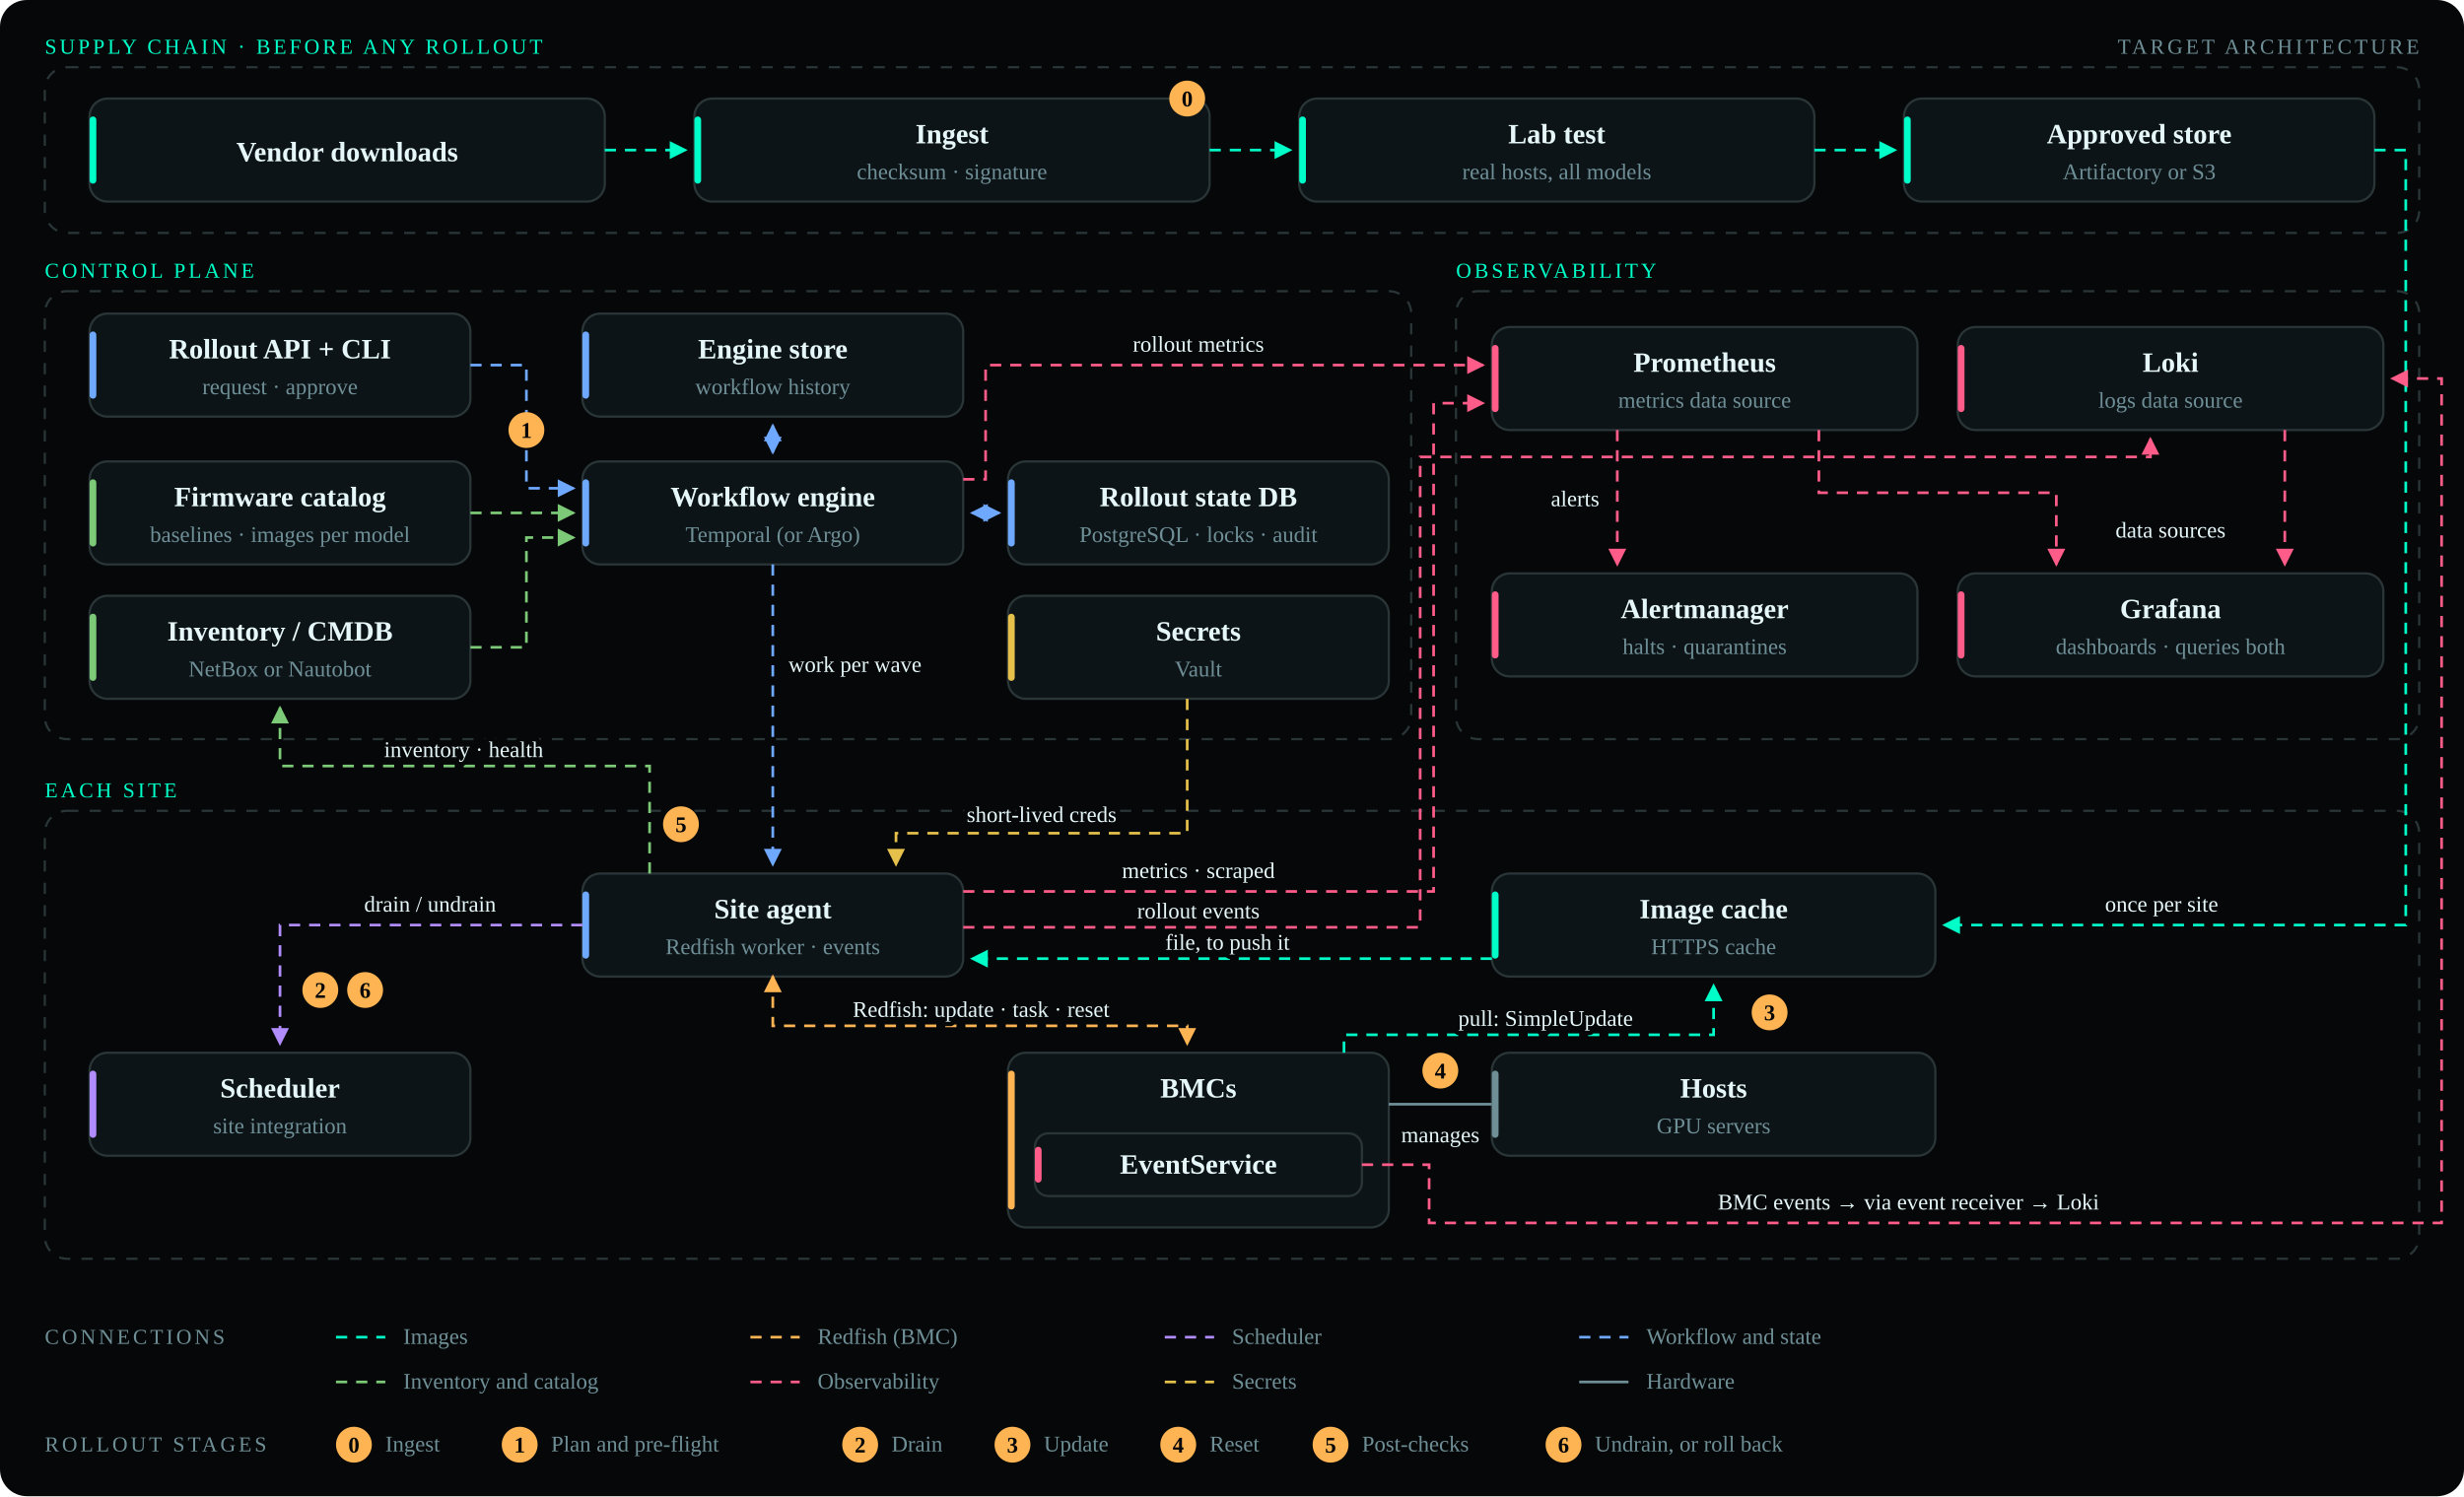
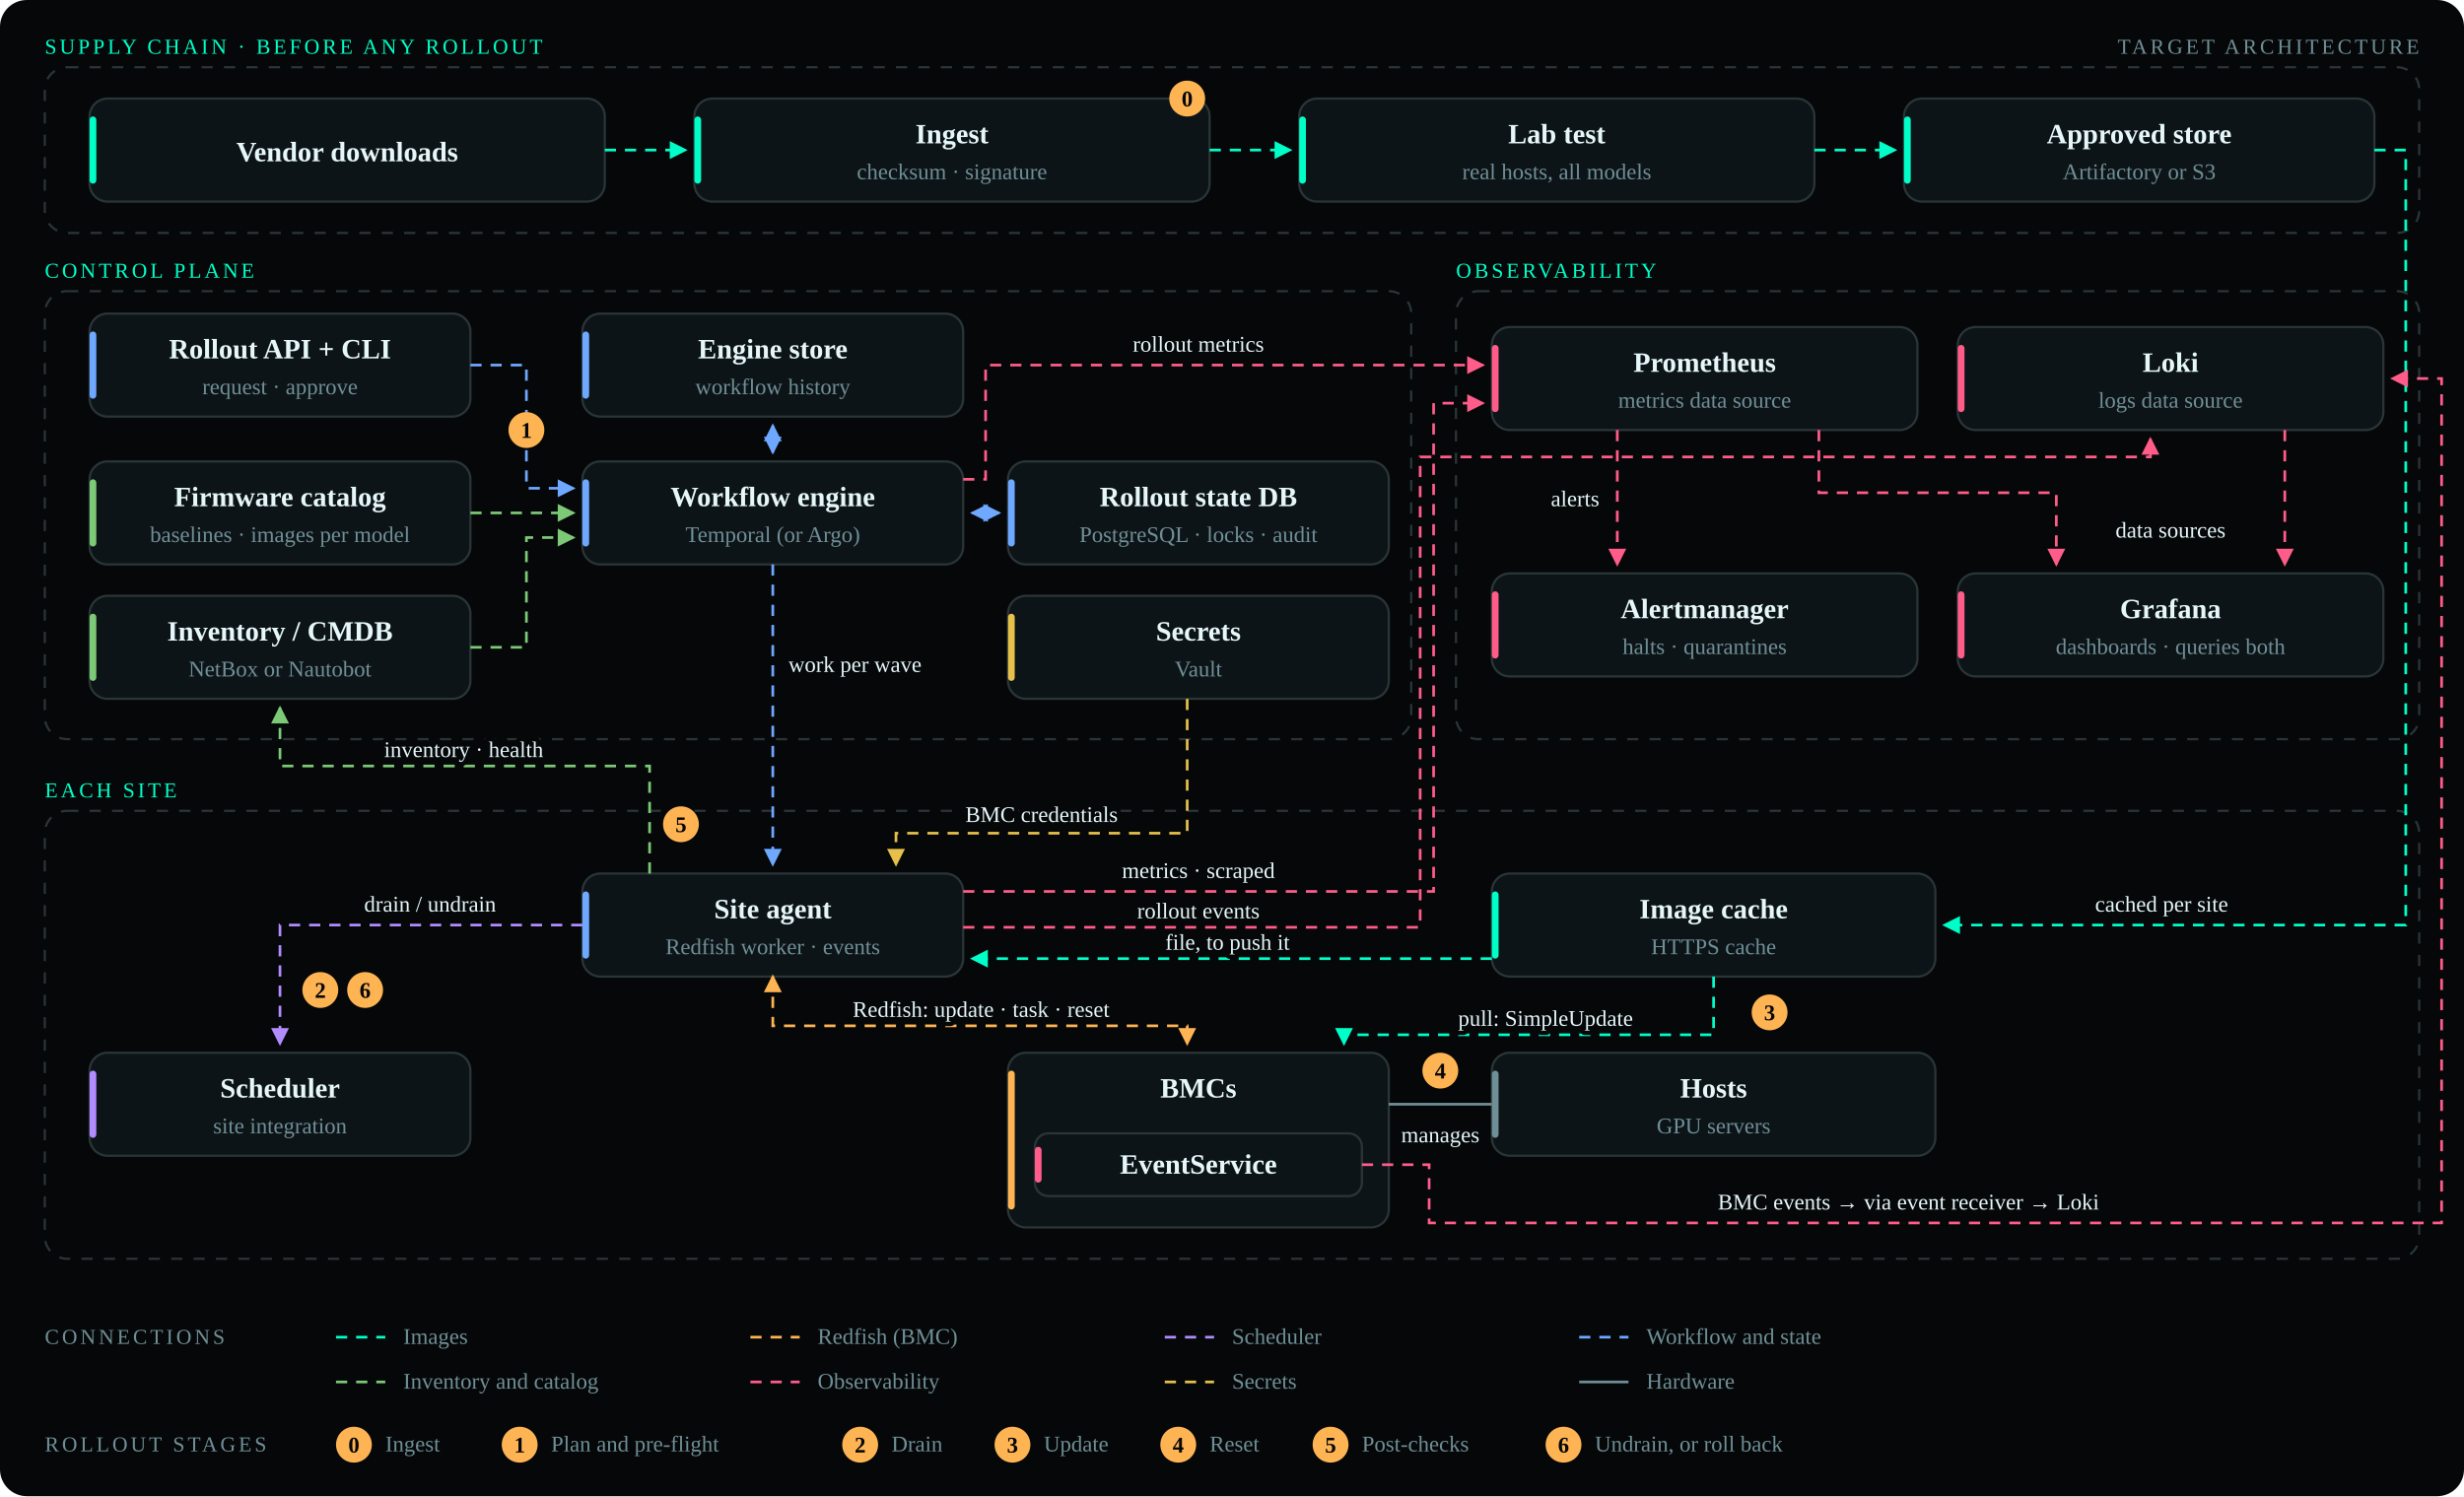
- <svg xmlns="http://www.w3.org/2000/svg" viewBox="0 0 1100 668" role="img" aria-label="A production firmware-update system, the target for this rollout at fleet scale. Supply chain: vendor images are downloaded, ingested with their checksum and signature checked, tested on lab hosts of every model, and promoted into an approved store such as Artifactory or S3. Control plane: an operator requests and approves a rollout through an API and CLI; a workflow engine such as Temporal (or Argo) reads the firmware catalog of baselines and images per model and the inventory in NetBox or Nautobot, keeps its execution history in its own store, and writes each host's state, locks and audit trail to a rollout state database in PostgreSQL. Each site: a site agent takes the work of each wave, gets short-lived credentials from Vault, drains and undrains hosts through a validated scheduler integration, drives updates, tasks and resets over Redfish on the BMCs, and reports inventory and health back. Each BMC contains an EventService resource whose events reach Loki through an event receiver. The receiver subscribes to EventService, receives Event payloads and forwards them to Loki; this is future work. A site image cache fetches each image from the approved store once per site; a BMC that offers SimpleUpdate pulls it from the cache, and for a push-only BMC the agent reads it from the cache and pushes it to MultipartHttpPushUri; the BMCs manage the GPU hosts. Observability: Prometheus, Loki and Grafana are separate services. Prometheus scrapes metrics, agents push rollout events into Loki, and the event receiver forwards BMC events into Loki. Prometheus and Loki are Grafana's data sources, with separate arrows from each to Grafana. Prometheus sends alerts for halts and quarantines to Alertmanager. Numbered badges mark where each rollout stage happens: 0 ingest, 1 plan and pre-flight, 2 drain, 3 update, 4 reset, 5 post-checks, 6 undrain or roll back.">
+ <svg xmlns="http://www.w3.org/2000/svg" viewBox="0 0 1100 668" role="img" aria-label="A production firmware-update system, the target for this rollout at fleet scale. Supply chain: vendor images are downloaded, ingested with their checksum and signature checked, tested on lab hosts of every model, and promoted into an approved store such as Artifactory or S3. Control plane: an operator requests and approves a rollout through an API and CLI; a workflow engine such as Temporal (or Argo) reads the firmware catalog of baselines and images per model and the inventory in NetBox or Nautobot, keeps its execution history in its own store, and writes each host's state, locks and audit trail to a rollout state database in PostgreSQL. Each site: a site agent takes the work of each wave, gets BMC credentials from Vault; account rotation requires a validated integration, drains and undrains hosts through a validated scheduler integration, drives updates, tasks and resets over Redfish on the BMCs, and reports inventory and health back. Each BMC contains an EventService resource whose events reach Loki through an event receiver. The receiver subscribes to EventService, receives Event payloads and forwards them to Loki; this is future work. A site image cache fetches each image from the approved store cached per site; a BMC that offers SimpleUpdate pulls it from the cache, and for a push-only BMC the agent reads it from the cache and pushes it to MultipartHttpPushUri; the BMCs manage the GPU hosts. Observability: Prometheus, Loki and Grafana are separate services. Prometheus scrapes metrics, agents push rollout events into Loki, and the event receiver forwards BMC events into Loki. Prometheus and Loki are Grafana's data sources, with separate arrows from each to Grafana. Prometheus sends alerts for halts and quarantines to Alertmanager. Numbered badges mark where each rollout stage happens: 0 ingest, 1 plan and pre-flight, 2 drain, 3 update, 4 reset, 5 post-checks, 6 undrain or roll back.">
  <style>
    .ps text { font-family: var(--mono, monospace); }
    .ps .bg { fill: var(--bg-deep, #050708); }
    .ps .box { fill: var(--surface, #0d1417); stroke: var(--line, #2a3538); }
    .ps .name { fill: var(--fg, #e6f7fa); font-size: 12.5px; font-weight: 600; }
    .ps .sub { fill: var(--dim, #6f8f97); font-size: 10px; }
    .ps .band { fill: var(--dim, #6f8f97); font-size: 9.5px; letter-spacing: .14em; }
    .ps .band.hi { fill: var(--teal, #00ffc8); }
    .ps .lbl { fill: var(--dim, #6f8f97); font-size: 10px; }
    .ps .cut { fill: none; stroke: var(--line, #2a3538); stroke-width: 1; stroke-dasharray: 5 5; }
    /* a connection in its service's colour; the hardware link is the only solid one */
    .ps .edge { fill: none; stroke-width: 1.2; stroke-dasharray: 5 4; }
    .ps .edge.g-hw { stroke-dasharray: none; }
    .ps .elabel { fill: var(--fg, #e6f7fa); font-size: 10px; paint-order: stroke; stroke: var(--bg-deep, #050708); stroke-width: 4px; stroke-linejoin: round; }
    .ps .badge circle { fill: var(--amber, #ffb454); }
    .ps .badge text { fill: var(--bg-deep, #050708); font-size: 10px; font-weight: 700; }
    .ps .g-img { stroke: #00ffc8; } .ps .bar.g-img { fill: #00ffc8; stroke: none; }
    .ps .g-rf { stroke: #ffb454; } .ps .bar.g-rf { fill: #ffb454; stroke: none; }
    .ps .g-sch { stroke: #b18cff; } .ps .bar.g-sch { fill: #b18cff; stroke: none; }
    .ps .g-wf { stroke: #6ea8ff; } .ps .bar.g-wf { fill: #6ea8ff; stroke: none; }
    .ps .g-inv { stroke: #7cc977; } .ps .bar.g-inv { fill: #7cc977; stroke: none; }
    .ps .g-obs { stroke: #ff5c8a; } .ps .bar.g-obs { fill: #ff5c8a; stroke: none; }
    .ps .g-sec { stroke: #e5c04a; } .ps .bar.g-sec { fill: #e5c04a; stroke: none; }
    .ps .g-hw { stroke: #6f8f97; } .ps .bar.g-hw { fill: #6f8f97; stroke: none; }
    /* motion: a connection's dashes run the way it points; the hardware link stays still */
    @keyframes ps-flow { to { stroke-dashoffset: -18; } }
    .ps .edge { animation: ps-flow 1.2s linear infinite; }
    .ps .edge.g-hw { animation: none; }
    @media (prefers-reduced-motion: reduce) { .ps .edge { animation: none; } }
  </style>
  <defs>
    <marker id="ps-img" viewBox="0 0 8 8" refX="7" refY="4" markerWidth="8" markerHeight="8" markerUnits="userSpaceOnUse" orient="auto-start-reverse">
      <path d="M0 0 8 4 0 8z" style="fill: #00ffc8" />
    </marker>
    <marker id="ps-rf" viewBox="0 0 8 8" refX="7" refY="4" markerWidth="8" markerHeight="8" markerUnits="userSpaceOnUse" orient="auto-start-reverse">
      <path d="M0 0 8 4 0 8z" style="fill: #ffb454" />
    </marker>
    <marker id="ps-sch" viewBox="0 0 8 8" refX="7" refY="4" markerWidth="8" markerHeight="8" markerUnits="userSpaceOnUse" orient="auto-start-reverse">
      <path d="M0 0 8 4 0 8z" style="fill: #b18cff" />
    </marker>
    <marker id="ps-wf" viewBox="0 0 8 8" refX="7" refY="4" markerWidth="8" markerHeight="8" markerUnits="userSpaceOnUse" orient="auto-start-reverse">
      <path d="M0 0 8 4 0 8z" style="fill: #6ea8ff" />
    </marker>
    <marker id="ps-inv" viewBox="0 0 8 8" refX="7" refY="4" markerWidth="8" markerHeight="8" markerUnits="userSpaceOnUse" orient="auto-start-reverse">
      <path d="M0 0 8 4 0 8z" style="fill: #7cc977" />
    </marker>
    <marker id="ps-obs" viewBox="0 0 8 8" refX="7" refY="4" markerWidth="8" markerHeight="8" markerUnits="userSpaceOnUse" orient="auto-start-reverse">
      <path d="M0 0 8 4 0 8z" style="fill: #ff5c8a" />
    </marker>
    <marker id="ps-sec" viewBox="0 0 8 8" refX="7" refY="4" markerWidth="8" markerHeight="8" markerUnits="userSpaceOnUse" orient="auto-start-reverse">
      <path d="M0 0 8 4 0 8z" style="fill: #e5c04a" />
    </marker>
  </defs>
  <g class="ps">
    <rect class="bg" x="0" y="0" width="1100" height="668" rx="12" />
    <text class="band hi" x="20" y="24">SUPPLY CHAIN · BEFORE ANY ROLLOUT</text>
    <text class="band" x="1080" y="24" text-anchor="end">TARGET ARCHITECTURE</text>
    <rect class="cut" x="20" y="30" width="1060" height="74" rx="10" />
    <rect class="box" x="40" y="44" width="230" height="46" rx="8" />
    <rect class="bar g-img" x="40" y="52" width="3" height="30" rx="1.5" />
    <text class="name" x="155" y="72" text-anchor="middle">Vendor downloads</text>
    <rect class="box" x="310" y="44" width="230" height="46" rx="8" />
    <rect class="bar g-img" x="310" y="52" width="3" height="30" rx="1.5" />
    <text class="name" x="425" y="64" text-anchor="middle">Ingest</text>
    <text class="sub" x="425" y="80" text-anchor="middle">checksum · signature</text>
    <rect class="box" x="580" y="44" width="230" height="46" rx="8" />
    <rect class="bar g-img" x="580" y="52" width="3" height="30" rx="1.5" />
    <text class="name" x="695" y="64" text-anchor="middle">Lab test</text>
    <text class="sub" x="695" y="80" text-anchor="middle">real hosts, all models</text>
    <rect class="box" x="850" y="44" width="210" height="46" rx="8" />
    <rect class="bar g-img" x="850" y="52" width="3" height="30" rx="1.5" />
    <text class="name" x="955" y="64" text-anchor="middle">Approved store</text>
    <text class="sub" x="955" y="80" text-anchor="middle">Artifactory or S3</text>
    <path class="edge g-img" d="M270 67H306" marker-end="url(#ps-img)" />
    <path class="edge g-img" d="M540 67H576" marker-end="url(#ps-img)" />
    <path class="edge g-img" d="M810 67H846" marker-end="url(#ps-img)" />
    <text class="band hi" x="20" y="124">CONTROL PLANE</text>
    <rect class="cut" x="20" y="130" width="610" height="200" rx="10" />
    <rect class="box" x="40" y="140" width="170" height="46" rx="8" />
    <rect class="bar g-wf" x="40" y="148" width="3" height="30" rx="1.5" />
    <text class="name" x="125" y="160" text-anchor="middle">Rollout API + CLI</text>
    <text class="sub" x="125" y="176" text-anchor="middle">request · approve</text>
    <rect class="box" x="40" y="206" width="170" height="46" rx="8" />
    <rect class="bar g-inv" x="40" y="214" width="3" height="30" rx="1.5" />
    <text class="name" x="125" y="226" text-anchor="middle">Firmware catalog</text>
    <text class="sub" x="125" y="242" text-anchor="middle">baselines · images per model</text>
    <rect class="box" x="40" y="266" width="170" height="46" rx="8" />
    <rect class="bar g-inv" x="40" y="274" width="3" height="30" rx="1.5" />
    <text class="name" x="125" y="286" text-anchor="middle">Inventory / CMDB</text>
    <text class="sub" x="125" y="302" text-anchor="middle">NetBox or Nautobot</text>
    <rect class="box" x="260" y="140" width="170" height="46" rx="8" />
    <rect class="bar g-wf" x="260" y="148" width="3" height="30" rx="1.5" />
    <text class="name" x="345" y="160" text-anchor="middle">Engine store</text>
    <text class="sub" x="345" y="176" text-anchor="middle">workflow history</text>
    <rect class="box" x="260" y="206" width="170" height="46" rx="8" />
    <rect class="bar g-wf" x="260" y="214" width="3" height="30" rx="1.5" />
    <text class="name" x="345" y="226" text-anchor="middle">Workflow engine</text>
    <text class="sub" x="345" y="242" text-anchor="middle">Temporal (or Argo)</text>
    <rect class="box" x="450" y="206" width="170" height="46" rx="8" />
    <rect class="bar g-wf" x="450" y="214" width="3" height="30" rx="1.5" />
    <text class="name" x="535" y="226" text-anchor="middle">Rollout state DB</text>
    <text class="sub" x="535" y="242" text-anchor="middle">PostgreSQL · locks · audit</text>
    <rect class="box" x="450" y="266" width="170" height="46" rx="8" />
    <rect class="bar g-sec" x="450" y="274" width="3" height="30" rx="1.5" />
    <text class="name" x="535" y="286" text-anchor="middle">Secrets</text>
    <text class="sub" x="535" y="302" text-anchor="middle">Vault</text>
    <path class="edge g-wf" d="M210 163H235V218H256" marker-end="url(#ps-wf)" />
    <path class="edge g-inv" d="M210 229H256" marker-end="url(#ps-inv)" />
    <path class="edge g-inv" d="M210 289H235V240H256" marker-end="url(#ps-inv)" />
    <path class="edge g-wf" d="M345 190V202" marker-end="url(#ps-wf)" marker-start="url(#ps-wf)" />
    <path class="edge g-wf" d="M434 229H446" marker-end="url(#ps-wf)" marker-start="url(#ps-wf)" />
    <text class="band hi" x="650" y="124">OBSERVABILITY</text>
    <rect class="cut" x="650" y="130" width="430" height="200" rx="10" />
    <g id="prometheus">
      <rect class="box" x="666" y="146" width="190" height="46" rx="8" />
      <rect class="bar g-obs" x="666" y="154" width="3" height="30" rx="1.5" />
      <text class="name" x="761" y="166" text-anchor="middle">Prometheus</text>
      <text class="sub" x="761" y="182" text-anchor="middle">metrics data source</text>
    </g>
    <g id="loki">
      <rect class="box" x="874" y="146" width="190" height="46" rx="8" />
      <rect class="bar g-obs" x="874" y="154" width="3" height="30" rx="1.5" />
      <text class="name" x="969" y="166" text-anchor="middle">Loki</text>
      <text class="sub" x="969" y="182" text-anchor="middle">logs data source</text>
    </g>
    <g id="grafana">
      <rect class="box" x="874" y="256" width="190" height="46" rx="8" />
      <rect class="bar g-obs" x="874" y="264" width="3" height="30" rx="1.5" />
      <text class="name" x="969" y="276" text-anchor="middle">Grafana</text>
      <text class="sub" x="969" y="292" text-anchor="middle">dashboards · queries both</text>
    </g>
    <rect class="box" x="666" y="256" width="190" height="46" rx="8" />
    <rect class="bar g-obs" x="666" y="264" width="3" height="30" rx="1.5" />
    <text class="name" x="761" y="276" text-anchor="middle">Alertmanager</text>
    <text class="sub" x="761" y="292" text-anchor="middle">halts · quarantines</text>
    <path class="edge g-obs" d="M430 214H440V163H662" marker-end="url(#ps-obs)" />
    <text class="elabel" x="535" y="157" text-anchor="middle">rollout metrics</text>
    <path id="prometheus-to-grafana" class="edge g-obs" d="M812 192V220H918V252" marker-end="url(#ps-obs)" />
    <path id="loki-to-grafana" class="edge g-obs" d="M1020 192V252" marker-end="url(#ps-obs)" />
    <text class="elabel" x="969" y="240" text-anchor="middle">data sources</text>
    <path class="edge g-obs" d="M722 192V252" marker-end="url(#ps-obs)" />
    <text class="elabel" x="714" y="226" text-anchor="end">alerts</text>
    <text class="band hi" x="20" y="356">EACH SITE</text>
    <rect class="cut" x="20" y="362" width="1060" height="200" rx="10" />
    <rect class="box" x="260" y="390" width="170" height="46" rx="8" />
    <rect class="bar g-wf" x="260" y="398" width="3" height="30" rx="1.5" />
    <text class="name" x="345" y="410" text-anchor="middle">Site agent</text>
    <text class="sub" x="345" y="426" text-anchor="middle">Redfish worker · events</text>
    <rect class="box" x="666" y="390" width="198" height="46" rx="8" />
    <rect class="bar g-img" x="666" y="398" width="3" height="30" rx="1.5" />
    <text class="name" x="765" y="410" text-anchor="middle">Image cache</text>
    <text class="sub" x="765" y="426" text-anchor="middle">HTTPS cache</text>
    <rect class="box" x="40" y="470" width="170" height="46" rx="8" />
    <rect class="bar g-sch" x="40" y="478" width="3" height="30" rx="1.5" />
    <text class="name" x="125" y="490" text-anchor="middle">Scheduler</text>
    <text class="sub" x="125" y="506" text-anchor="middle">site integration</text>
    <g id="bmcs">
      <rect class="box" x="450" y="470" width="170" height="78" rx="8" />
      <rect class="bar g-rf" x="450" y="478" width="3" height="62" rx="1.5" />
      <text class="name" x="535" y="490" text-anchor="middle">BMCs</text>
      <g id="bmc-eventservice">
        <rect class="box" x="462" y="506" width="146" height="28" rx="6" />
        <rect class="bar g-obs" x="462" y="512" width="3" height="16" rx="1.5" />
        <text class="name" x="535" y="524" text-anchor="middle">EventService</text>
      </g>
    </g>
    <rect class="box" x="666" y="470" width="198" height="46" rx="8" />
    <rect class="bar g-hw" x="666" y="478" width="3" height="30" rx="1.5" />
    <text class="name" x="765" y="490" text-anchor="middle">Hosts</text>
    <text class="sub" x="765" y="506" text-anchor="middle">GPU servers</text>
    <path class="edge g-wf" d="M345 252V386" marker-end="url(#ps-wf)" />
    <text class="elabel" x="352" y="300" text-anchor="start">work per wave</text>
    <path class="edge g-sec" d="M530 312V372H400V386" marker-end="url(#ps-sec)" />
-     <text class="elabel" x="465" y="367" text-anchor="middle">short-lived creds</text>
+     <text class="elabel" x="465" y="367" text-anchor="middle">BMC credentials</text>
    <path class="edge g-img" d="M1060 67H1074V413H868" marker-end="url(#ps-img)" />
-     <text class="elabel" x="965" y="407" text-anchor="middle">once per site</text>
+     <text class="elabel" x="965" y="407" text-anchor="middle">cached per site</text>
    <path class="edge g-sch" d="M260 413H125V466" marker-end="url(#ps-sch)" />
    <text class="elabel" x="192" y="407" text-anchor="middle">drain / undrain</text>
    <path class="edge g-rf" d="M345 436V458H530V466" marker-end="url(#ps-rf)" marker-start="url(#ps-rf)" />
    <text class="elabel" x="438" y="454" text-anchor="middle">Redfish: update · task · reset</text>
-     <path class="edge g-img" d="M600 470V462H765V440" marker-end="url(#ps-img)" />
+     <path class="edge g-img" d="M765 436V462H600V466" marker-end="url(#ps-img)" />
    <text class="elabel" x="690" y="458" text-anchor="middle">pull: SimpleUpdate</text>
    <path class="edge g-img" d="M666 428H434" marker-end="url(#ps-img)" />
    <text class="elabel" x="548" y="424" text-anchor="middle">file, to push it</text>
    <path class="edge g-hw" d="M620 493H666" />
    <text class="elabel" x="643" y="510" text-anchor="middle">manages</text>
    <path class="edge g-inv" d="M290 390V342H125V316" marker-end="url(#ps-inv)" />
    <text class="elabel" x="207" y="338" text-anchor="middle">inventory · health</text>
    <path class="edge g-obs" d="M430 398H640V180H662" marker-end="url(#ps-obs)" />
    <text class="elabel" x="535" y="392" text-anchor="middle">metrics · scraped</text>
    <path class="edge g-obs" d="M430 414H634V204H960V196" marker-end="url(#ps-obs)" />
    <text class="elabel" x="535" y="410" text-anchor="middle">rollout events</text>
    <path id="eventservice-to-loki" class="edge g-obs" d="M608 520H638V546H1090V169H1068" marker-end="url(#ps-obs)">
      </path>
    <text class="elabel" x="852" y="540" text-anchor="middle">BMC events → via event receiver → Loki</text>
    <g class="badge">
      <circle cx="530" cy="44" r="8" />
      <text x="530" y="47.5" text-anchor="middle">0</text>
    </g>
    <g class="badge">
      <circle cx="235" cy="192" r="8" />
      <text x="235" y="195.5" text-anchor="middle">1</text>
    </g>
    <g class="badge">
      <circle cx="143" cy="442" r="8" />
      <text x="143" y="445.5" text-anchor="middle">2</text>
    </g>
    <g class="badge">
      <circle cx="790" cy="452" r="8" />
      <text x="790" y="455.5" text-anchor="middle">3</text>
    </g>
    <g class="badge">
      <circle cx="643" cy="478" r="8" />
      <text x="643" y="481.5" text-anchor="middle">4</text>
    </g>
    <g class="badge">
      <circle cx="304" cy="368" r="8" />
      <text x="304" y="371.5" text-anchor="middle">5</text>
    </g>
    <g class="badge">
      <circle cx="163" cy="442" r="8" />
      <text x="163" y="445.5" text-anchor="middle">6</text>
    </g>
    <g transform="translate(0 40)">
      <text class="band" x="20" y="560">CONNECTIONS</text>
      <path class="edge g-img" d="M150 557H172" />
      <text class="lbl" x="180" y="560">Images</text>
      <path class="edge g-rf" d="M335 557H357" />
      <text class="lbl" x="365" y="560">Redfish (BMC)</text>
      <path class="edge g-sch" d="M520 557H542" />
      <text class="lbl" x="550" y="560">Scheduler</text>
      <path class="edge g-wf" d="M705 557H727" />
      <text class="lbl" x="735" y="560">Workflow and state</text>
      <path class="edge g-inv" d="M150 577H172" />
      <text class="lbl" x="180" y="580">Inventory and catalog</text>
      <path class="edge g-obs" d="M335 577H357" />
      <text class="lbl" x="365" y="580">Observability</text>
      <path class="edge g-sec" d="M520 577H542" />
      <text class="lbl" x="550" y="580">Secrets</text>
      <path class="edge g-hw" d="M705 577H727" />
      <text class="lbl" x="735" y="580">Hardware</text>
      <text class="band" x="20" y="608">ROLLOUT STAGES</text>
      <g class="badge">
        <circle cx="158" cy="605" r="8" />
        <text x="158" y="608.5" text-anchor="middle">0</text>
      </g>
      <text class="lbl" x="172" y="608">Ingest</text>
      <g class="badge">
        <circle cx="232" cy="605" r="8" />
        <text x="232" y="608.5" text-anchor="middle">1</text>
      </g>
      <text class="lbl" x="246" y="608">Plan and pre-flight</text>
      <g class="badge">
        <circle cx="384" cy="605" r="8" />
        <text x="384" y="608.5" text-anchor="middle">2</text>
      </g>
      <text class="lbl" x="398" y="608">Drain</text>
      <g class="badge">
        <circle cx="452" cy="605" r="8" />
        <text x="452" y="608.5" text-anchor="middle">3</text>
      </g>
      <text class="lbl" x="466" y="608">Update</text>
      <g class="badge">
        <circle cx="526" cy="605" r="8" />
        <text x="526" y="608.5" text-anchor="middle">4</text>
      </g>
      <text class="lbl" x="540" y="608">Reset</text>
      <g class="badge">
        <circle cx="594" cy="605" r="8" />
        <text x="594" y="608.5" text-anchor="middle">5</text>
      </g>
      <text class="lbl" x="608" y="608">Post-checks</text>
      <g class="badge">
        <circle cx="698" cy="605" r="8" />
        <text x="698" y="608.5" text-anchor="middle">6</text>
      </g>
      <text class="lbl" x="712" y="608">Undrain, or roll back</text>
    </g>
  </g>
</svg>
